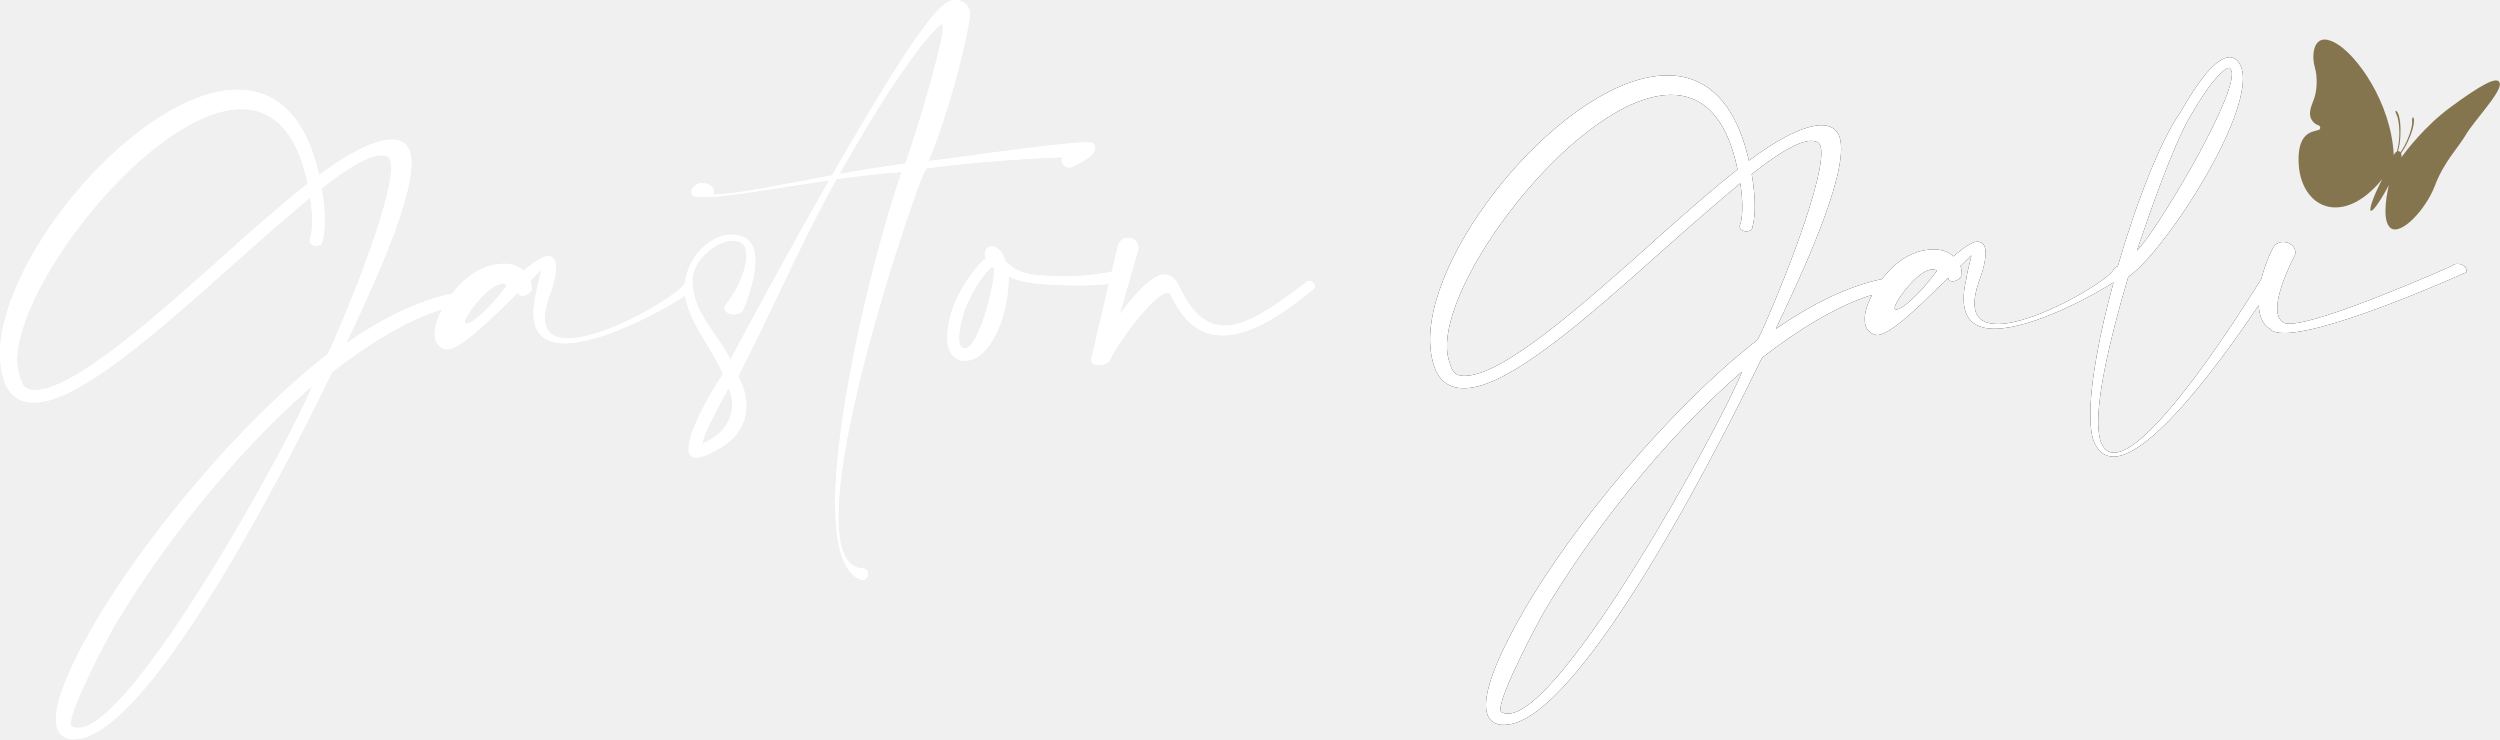
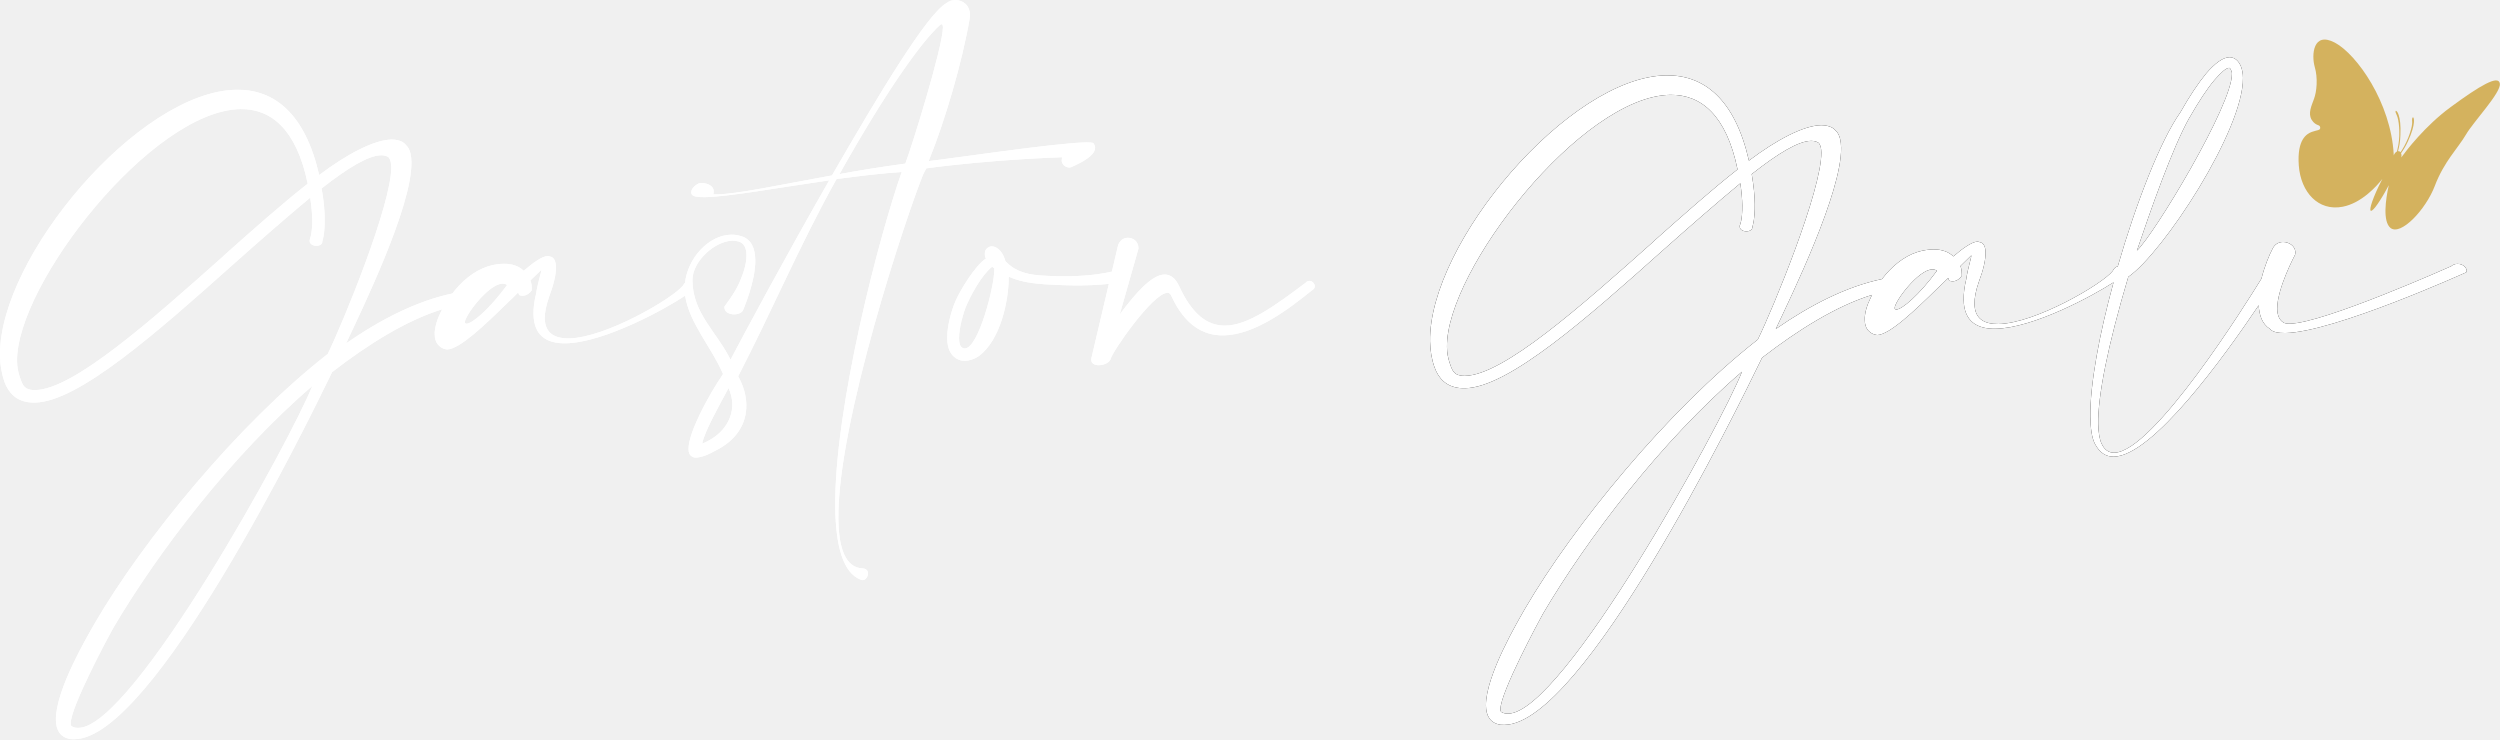
<svg xmlns="http://www.w3.org/2000/svg" id="Layer_2" data-name="Layer 2" viewBox="0 0 321.07 94.94">
  <defs>
    <style>
      .cls-1 {
        fill: #fff;
      }

      .cls-2 {
-         fill: #85754e;
+         fill: #D4B25E;
      }
    </style>
  </defs>
  <g id="Calque_1" data-name="Calque 1">
    <g>
      <g>
        <path class="cls-1" d="M136.35,20.59c0,.49.47.93,1,.92.1,0,.25-.04.39-.12.03-.04,2.91-1.15,2.9-2.41,0-.23-.08-.41-.26-.63-.14-.03-.45-.07-.9-.06-3.81.05-17.37,2.09-20.22,2.4,2.08-5.07,4.32-12.73,5.27-18.3.04-.19.04-.34.04-.48-.02-1.26-.95-1.92-1.89-1.9-.41,0-.78.12-1.11.38-2.5,1.37-8.81,11.89-14.72,22.14-6.89,1.25-12.15,2.4-14.89,2.44h-.36c.04-.16.06-.26.06-.38-.01-.88-1.09-1.09-1.6-1.09h-.11c-.45.08-1.18.64-1.18,1.21,0,.06.05.14.06.22.1.29.7.4,1.7.39,2.97-.04,9.45-1.22,15.97-2.16-5.58,9.73-10.94,19.72-12.68,23.04-1.71-3.5-4.83-5.91-4.89-10.1v-.15c.01-2.45,2.94-5.01,5.14-5.04.3,0,.56.03.77.1.75.21,1.02.88,1.03,1.77.02,1.03-.38,2.34-.95,3.61-.58,1.31-1.88,2.96-1.88,2.99v.11c.01.6.64.89,1.27.88.52,0,1.04-.24,1.15-.61,0-.04,1.58-3.62,1.54-6.36-.02-1.45-.48-2.67-1.79-3.06-.44-.14-.84-.21-1.29-.2-2.92.04-5.61,3.05-5.94,6.17-.08.08-.17.18-.25.35-1.28,1.65-9.97,6.74-14.68,6.8-1.82.02-3.06-.67-3.09-2.59,0-.75.18-1.67.57-2.79.6-1.6.89-2.87.87-3.77-.01-.81-.29-1.29-.75-1.36-.08-.03-.19-.07-.3-.07-.71,0-2,.95-3.09,1.9-.56-.56-1.43-.92-2.57-.9-.59,0-1.27.1-2,.32-1.83.58-3.42,1.95-4.59,3.49-4.5.95-9.11,3.26-13.65,6.41,2.02-4.33,8.47-17.52,8.39-23.27-.01-.86-.17-1.53-.51-1.99-.19-.23-.41-.46-.63-.6-.38-.21-.86-.32-1.42-.32-2.23.04-5.72,1.87-9.29,4.56-1.81-7.93-5.8-11.02-10.61-10.95C17.87,11.69-.17,33.05,0,45.67c.01,1.18.22,2.33.56,3.33.55,1.52,1.57,2.48,3.19,2.67.27.03.48.03.75.03,5.56-.08,15.76-9.09,25.33-17.64,3.52-3.14,6.97-6.15,10.01-8.68.17,1.14.25,2.07.26,2.82.02,1.92-.34,2.59-.33,2.63v.12c0,.41.46.62.86.62.42,0,.77-.2.77-.57v-.03s.33-.91.3-2.91c-.01-1-.11-2.26-.4-3.86,3.46-2.71,6.04-4.24,7.64-4.26.33,0,.66.06.88.21.07.03.11.08.16.15.18.26.25.63.27,1.14.06,4.79-6.22,20.06-8.16,24.02-11.61,9.06-23.69,23.93-29.85,34.47-.87,1.53-5.12,8.65-5.06,12.52.02,1.29.51,2.21,1.82,2.46.18.03.38.02.6.02,10.02-.14,29.55-39.9,33.05-47.14,4.56-3.53,9.48-6.63,14.14-8.07-.1.19-.2.38-.28.57-.37.75-.57,1.5-.65,2.1-.04.18-.04.37-.03.55,0,.52.13.97.43,1.33.27.29.57.51.97.58.08,0,.16.04.19.03,1.6-.02,4.89-3.18,7.78-6.01.62-.59.85-.78,1.35-1.32l.12.34c.15.06.3.09.45.09.4,0,.85-.23,1.18-.72v-.15c0-.2-.01-.65-.18-1.1.85-.83,1.4-1.35,1.4-1.35v.04c0,.29-.46,1.61-.67,3.02-.25,1.04-.35,1.89-.33,2.64.04,2.77,1.72,3.76,4.1,3.73,4.98-.07,12.96-4.49,15.37-6.12.52,3.52,3.46,6.71,4.87,10.07-2.03,2.99-4.46,7.6-4.43,9.63,0,.45.12.75.38.92.15.11.33.18.56.18.75-.01,1.77-.47,2.34-.81,2.91-1.38,4.18-3.58,4.14-5.97-.02-1.2-.37-2.45-1.05-3.66,4.33-8.37,7.93-16.92,12.63-25.33,2.92-.41,5.82-.73,8.38-.92-2.82,7.97-8.71,30.33-8.54,43.17.07,4.86,1,8.34,3.28,9.2.07.05.15.05.23.05.41,0,.7-.46.69-.88,0-.29-.19-.59-.67-.62-2.19-.08-3.08-2.52-3.13-6.3-.17-12.36,8.78-39.14,10.9-44.33.15-.29.29-.57.4-.75,8.44-1.15,17.46-1.43,17.46-1.43-.04.15-.08.27-.08.41M28.74,32.85c-9.39,8.36-19.33,17.19-24.23,17.25-.19,0-.37,0-.55-.04-.94-.14-1.13-.8-1.44-1.7-.19-.59-.32-1.22-.33-1.96-.14-9.87,17.34-32.23,28.7-32.39,3.97-.05,7.2,2.65,8.63,9.58-3.3,2.59-7.01,5.88-10.78,9.24M10.09,93.48c-.29,0-.56-.02-.81-.17-.15-.04-.19-.17-.2-.4-.03-2.12,5.03-11.51,5.44-12.22,5.62-9.57,15.21-22.23,25.59-31.12-2.7,6.79-22.97,43.81-30.02,43.91M59.94,41.58c-.15,0-.24-.08-.24-.19-.01-.85,3.05-4.94,4.83-4.96.22,0,.41.04.6.17-2.3,3.15-4.51,4.97-5.19,4.97M90.18,56.98c.27-1.54,2.27-5.05,3.39-7.15.3.7.47,1.38.48,2.03.03,2.17-1.36,4.11-3.87,5.12M116.29,20.98l-.08.04c-2.99.41-5.82.86-8.4,1.34,6.01-10.7,10.52-17,12.94-19.18.07-.07.15-.08.19-.07.07,0,.15.14.16.36.03,2.46-4.06,15.57-4.82,17.51" />
        <path class="cls-1" d="M136.35,20.59c0,.49.47.93,1,.92.1,0,.25-.04.39-.12.03-.04,2.91-1.15,2.9-2.41,0-.23-.08-.41-.26-.63-.14-.03-.45-.07-.9-.06-3.81.05-17.37,2.09-20.22,2.4,2.08-5.07,4.32-12.73,5.27-18.3.04-.19.04-.34.04-.48-.02-1.26-.95-1.92-1.89-1.9-.41,0-.78.12-1.11.38-2.5,1.37-8.81,11.89-14.72,22.14-6.89,1.25-12.15,2.4-14.89,2.44h-.36c.04-.16.06-.26.06-.38-.01-.88-1.09-1.09-1.6-1.09h-.11c-.45.08-1.18.64-1.18,1.21,0,.06.05.14.06.22.1.29.7.4,1.7.39,2.97-.04,9.45-1.22,15.97-2.16-5.58,9.73-10.94,19.72-12.68,23.04-1.71-3.5-4.83-5.91-4.89-10.1v-.15c.01-2.45,2.94-5.01,5.14-5.04.3,0,.56.03.77.1.75.21,1.02.88,1.03,1.77.02,1.03-.38,2.34-.95,3.61-.58,1.31-1.88,2.96-1.88,2.99v.11c.01.6.64.89,1.27.88.52,0,1.04-.24,1.15-.61,0-.04,1.58-3.62,1.54-6.36-.02-1.45-.48-2.67-1.79-3.06-.44-.14-.84-.21-1.29-.2-2.92.04-5.61,3.05-5.94,6.17-.08.08-.17.18-.25.35-1.28,1.65-9.97,6.74-14.68,6.8-1.82.02-3.06-.67-3.09-2.59,0-.75.18-1.67.57-2.79.6-1.6.89-2.87.87-3.77-.01-.81-.29-1.29-.75-1.36-.08-.03-.19-.07-.3-.07-.71,0-2,.95-3.09,1.9-.56-.56-1.43-.92-2.57-.9-.59,0-1.27.1-2,.32-1.83.58-3.42,1.95-4.59,3.49-4.5.95-9.11,3.26-13.65,6.41,2.02-4.33,8.47-17.52,8.39-23.27-.01-.86-.17-1.53-.51-1.99-.19-.23-.41-.46-.63-.6-.38-.21-.86-.32-1.42-.32-2.23.04-5.72,1.87-9.29,4.56-1.81-7.93-5.8-11.02-10.61-10.95C17.87,11.69-.17,33.05,0,45.67c.01,1.18.22,2.33.56,3.33.55,1.52,1.57,2.48,3.19,2.67.27.03.48.03.75.03,5.56-.08,15.76-9.09,25.33-17.64,3.52-3.14,6.97-6.15,10.01-8.68.17,1.14.25,2.07.26,2.82.02,1.92-.34,2.59-.33,2.63v.12c0,.41.46.62.86.62.42,0,.77-.2.77-.57v-.03s.33-.91.3-2.91c-.01-1-.11-2.26-.4-3.86,3.46-2.71,6.04-4.24,7.64-4.26.33,0,.66.06.88.21.07.03.11.08.16.15.18.26.25.63.27,1.14.06,4.79-6.22,20.06-8.16,24.02-11.61,9.06-23.69,23.93-29.85,34.47-.87,1.53-5.12,8.65-5.06,12.52.02,1.29.51,2.21,1.82,2.46.18.03.38.02.6.02,10.02-.14,29.55-39.9,33.05-47.14,4.56-3.53,9.48-6.63,14.14-8.07-.1.19-.2.38-.28.57-.37.75-.57,1.5-.65,2.1-.04.18-.04.37-.03.55,0,.52.13.97.43,1.33.27.29.57.51.97.58.08,0,.16.04.19.03,1.6-.02,4.89-3.18,7.78-6.01.62-.59.85-.78,1.35-1.32l.12.34c.15.06.3.09.45.09.4,0,.85-.23,1.18-.72v-.15c0-.2-.01-.65-.18-1.1.85-.83,1.4-1.35,1.4-1.35v.04c0,.29-.46,1.61-.67,3.02-.25,1.04-.35,1.89-.33,2.64.04,2.77,1.72,3.76,4.1,3.73,4.98-.07,12.96-4.49,15.37-6.12.52,3.52,3.46,6.71,4.87,10.07-2.03,2.99-4.46,7.6-4.43,9.63,0,.45.12.75.38.92.15.11.33.18.56.18.75-.01,1.77-.47,2.34-.81,2.91-1.38,4.18-3.58,4.14-5.97-.02-1.2-.37-2.45-1.05-3.66,4.33-8.37,7.93-16.92,12.63-25.33,2.92-.41,5.82-.73,8.38-.92-2.82,7.97-8.71,30.33-8.54,43.17.07,4.86,1,8.34,3.28,9.2.07.05.15.05.23.05.41,0,.7-.46.69-.88,0-.29-.19-.59-.67-.62-2.19-.08-3.08-2.52-3.13-6.3-.17-12.36,8.78-39.14,10.9-44.33.15-.29.29-.57.4-.75,8.44-1.15,17.46-1.43,17.46-1.43-.04.15-.08.27-.08.41ZM28.74,32.85c-9.39,8.36-19.33,17.19-24.23,17.25-.19,0-.37,0-.55-.04-.94-.14-1.13-.8-1.44-1.7-.19-.59-.32-1.22-.33-1.96-.14-9.87,17.34-32.23,28.7-32.39,3.97-.05,7.2,2.65,8.63,9.58-3.3,2.59-7.01,5.88-10.78,9.24ZM10.09,93.48c-.29,0-.56-.02-.81-.17-.15-.04-.19-.17-.2-.4-.03-2.12,5.03-11.51,5.44-12.22,5.62-9.57,15.21-22.23,25.59-31.12-2.7,6.79-22.97,43.81-30.02,43.91ZM59.94,41.58c-.15,0-.24-.08-.24-.19-.01-.85,3.05-4.94,4.83-4.96.22,0,.41.04.6.17-2.3,3.15-4.51,4.97-5.19,4.97ZM90.18,56.98c.27-1.54,2.27-5.05,3.39-7.15.3.7.47,1.38.48,2.03.03,2.17-1.36,4.11-3.87,5.12ZM116.29,20.98l-.08.04c-2.99.41-5.82.86-8.4,1.34,6.01-10.7,10.52-17,12.94-19.18.07-.07.15-.08.19-.07.07,0,.15.14.16.36.03,2.46-4.06,15.57-4.82,17.51Z" />
        <path class="cls-1" d="M168.16,36.09c-.14,0-.32.03-.47.22-3.93,2.95-7.39,5.47-10.32,5.51-2.26.03-4.25-1.38-5.95-5.1-.49-1.03-1.12-1.47-1.86-1.46-1.64.02-3.72,2.39-5.76,5.13l2.41-8.46v-.06c-.01-.87-.69-1.34-1.36-1.33-.55,0-1.12.36-1.29,1.1l-.76,3.24c-.74.18-2.61.56-5.56.6-1.04.01-2.24-.01-3.54-.1-2.49-.15-3.72-.92-4.58-1.84-.28-.99-.74-1.58-1.37-1.83-.14-.04-.25-.07-.37-.07-.21,0-.4.08-.58.22-.23.19-.32.42-.32.71,0,.15,0,.29.07.49,0,.03.04.1.08.13-1.4.92-3.36,4.16-3.93,5.51-.43,1-1.07,3.02-1.05,4.73.01,1.26.4,2.32,1.48,2.76.23.12.52.14.81.14.6,0,1.22-.24,1.74-.58,2.76-2,3.87-7.01,3.87-10.22,1.16.51,2.45.82,4.5.97,1.93.12,3.57.17,4.9.15,1.58-.02,2.72-.11,3.46-.19l-2.26,9.61v.15c0,.48.46.69.98.68.58,0,1.3-.28,1.5-.76.07-.78,5.41-8.52,7.31-8.54.22,0,.41.15.53.48,1.76,3.77,4.15,5.03,6.67,4.99,4.05-.06,8.45-3.44,11.39-5.82.22-.11.33-.31.33-.49-.01-.34-.35-.7-.72-.69M127.69,34.68c.03,2.03-2.02,10.04-3.77,10.07-.06,0-.15,0-.21-.03-.41-.14-.53-.63-.54-1.26-.02-1.42.62-3.46.84-3.98.65-1.57,2.05-4.15,3.41-5.23.07.06.16.13.27.21v.22Z" />
        <path class="cls-1" d="M168.16,36.09c-.14,0-.32.03-.47.22-3.93,2.95-7.39,5.47-10.32,5.51-2.26.03-4.25-1.38-5.95-5.1-.49-1.03-1.12-1.47-1.86-1.46-1.64.02-3.72,2.39-5.76,5.13l2.41-8.46v-.06c-.01-.87-.69-1.34-1.36-1.33-.55,0-1.12.36-1.29,1.1l-.76,3.24c-.74.18-2.61.56-5.56.6-1.04.01-2.24-.01-3.54-.1-2.49-.15-3.72-.92-4.58-1.84-.28-.99-.74-1.58-1.37-1.83-.14-.04-.25-.07-.37-.07-.21,0-.4.08-.58.22-.23.19-.32.42-.32.71,0,.15,0,.29.07.49,0,.03.04.1.08.13-1.4.92-3.36,4.16-3.93,5.51-.43,1-1.07,3.02-1.05,4.73.01,1.26.4,2.32,1.48,2.76.23.12.52.14.81.14.6,0,1.22-.24,1.74-.58,2.76-2,3.87-7.01,3.87-10.22,1.16.51,2.45.82,4.5.97,1.93.12,3.57.17,4.9.15,1.58-.02,2.72-.11,3.46-.19l-2.26,9.61v.15c0,.48.46.69.98.68.58,0,1.3-.28,1.5-.76.07-.78,5.41-8.52,7.31-8.54.22,0,.41.15.53.48,1.76,3.77,4.15,5.03,6.67,4.99,4.05-.06,8.45-3.44,11.39-5.82.22-.11.33-.31.33-.49-.01-.34-.35-.7-.72-.69ZM127.69,34.68c.03,2.03-2.02,10.04-3.77,10.07-.06,0-.15,0-.21-.03-.41-.14-.53-.63-.54-1.26-.02-1.42.62-3.46.84-3.98.65-1.57,2.05-4.15,3.41-5.23.07.06.16.13.27.21v.22Z" />
      </g>
      <g>
        <path class="cls-2" d="M299.87,5.48c2.8,1.49,7.19,7.68,7.55,14.34,0,.06,0,.1,0,.15.08-.25.25-.44.42-.52.06-.23.12-.5.17-.79.28-1.61.06-3.31-.18-3.82-.15-.33-.22-.49-.16-.58.07-.19.74.46.61,3.11-.02.82-.16,1.51-.31,2.05.03,0,.09,0,.13,0,.07.02.13.06.19.13.06-.09.12-.18.19-.28.87-1.37,1.35-3.04,1.31-3.59-.03-.36-.01-.54.08-.6.13-.14.48.72-.64,3.11-.28.6-.58,1.09-.87,1.49.07.15.08.34.03.54.65-.89,3.07-4.06,6.32-6.45,3.8-2.79,6.18-4.2,6.34-3.03.17,1.17-3.38,4.86-4.38,6.59-1.01,1.72-2.79,3.42-3.97,6.54-1.18,3.1-4.41,6.48-5.71,5.39-.98-.84-.63-3.57-.2-5.48-1.03,1.95-2.04,3.42-2.31,3.29-.27-.13.34-1.87,1.37-3.87.04-.08.08-.15.11-.22-.78,1-2.71,3.11-5.09,3.57-3.15.61-5.38-1.87-5.64-5.28-.25-3.42,1.05-4.09,1.67-4.33.63-.24,1.13-.17,1.08-.57-.05-.44-.55-.13-1.09-.97-.52-.84-.02-1.82.3-2.72.33-.89.52-2.63.08-4.11-.42-1.5-.22-4.57,2.58-3.1" />
        <path d="M315.59,33.89c-.27,0-.53.08-.81.31,0,0-16.35,7.31-20.69,7.37-.38,0-.67-.03-.86-.17-.53-.33-.76-.96-.77-1.74-.04-2.58,2.29-6.94,2.29-6.94.03-.1.03-.22.04-.33-.02-.78-.81-1.32-1.59-1.31-.55.01-1.07.27-1.36.91-.39.73-1,2.19-1.41,3.8-1.86,3.03-13.87,22.28-18.9,22.35-.68.01-1.24-.34-1.61-1.13-.28-.54-.42-1.43-.45-2.59-.05-3.6,1.23-10.04,3.86-18.86,4.46-3.07,14.82-18.88,14.73-25.56,0-.55-.1-1.04-.25-1.44-.31-.77-.81-1.18-1.43-1.21h-.04c-.84.01-1.87.76-3.01,2.09-.99,1.2-2.15,2.93-3.31,4.99-2.56,3.61-5.68,11.62-8.04,19.79-.21.02-.45.17-.66.59-1.27,1.65-9.97,6.74-14.67,6.8-1.83.02-3.05-.67-3.07-2.6-.01-.74.16-1.67.55-2.79.61-1.61.88-2.87.87-3.76,0-.82-.27-1.29-.75-1.36-.08-.03-.19-.07-.29-.07-.71.01-2.01.95-3.09,1.9-.58-.56-1.43-.91-2.58-.9-.58.01-1.26.1-1.99.32-1.84.57-3.42,1.94-4.6,3.49-4.51.95-9.11,3.27-13.64,6.41,2.03-4.31,8.47-17.51,8.39-23.27-.01-.86-.17-1.52-.5-1.99-.2-.23-.42-.46-.64-.59-.38-.21-.87-.32-1.42-.32-2.22.03-5.72,1.86-9.28,4.55-1.81-7.93-5.79-11.01-10.61-10.95-12.47.17-30.52,21.53-30.34,34.15.02,1.18.21,2.34.57,3.33.54,1.52,1.55,2.47,3.18,2.67.27.03.5.03.75.03,5.57-.08,15.76-9.09,25.33-17.65,3.52-3.13,6.97-6.14,10.02-8.67.16,1.13.24,2.07.25,2.81.03,1.93-.32,2.6-.33,2.63v.12c0,.41.46.62.86.61.42,0,.78-.2.77-.57v-.02s.33-.92.3-2.92c-.01-1-.12-2.26-.39-3.84,3.45-2.72,6.03-4.25,7.63-4.27.34,0,.67.07.89.22.08.03.12.07.15.14.19.26.26.63.27,1.13.07,4.8-6.21,20.07-8.16,24.03-11.6,9.07-23.69,23.94-29.85,34.48-.87,1.53-5.11,8.65-5.06,12.52.01,1.29.51,2.22,1.81,2.46.18.02.37.02.59.02,10.02-.14,29.55-39.9,33.06-47.15,4.56-3.52,9.47-6.62,14.13-8.07-.09.18-.2.38-.27.56-.37.75-.59,1.51-.65,2.1-.03.18-.02.37-.02.55,0,.52.11.97.41,1.33.27.29.58.51.99.58.07,0,.14.04.18.04,1.6-.02,4.89-3.19,7.78-6.02.62-.6.85-.79,1.36-1.31l.11.34c.16.06.31.09.44.09.42,0,.86-.23,1.19-.72v-.15c0-.21-.01-.65-.17-1.1.84-.83,1.39-1.36,1.39-1.36v.04c.01.29-.45,1.6-.65,3.02-.25,1.02-.34,1.88-.33,2.64.04,2.77,1.71,3.76,4.08,3.72,4.84-.07,12.51-4.23,15.17-5.96-1.81,6.58-3.03,13.09-2.98,17.23.02,1.48.18,2.7.57,3.48.61,1.18,1.43,1.69,2.43,1.68,5-.07,14.2-12.86,18.62-19.44.07,1.28.45,2.41,1.43,3.02.33.41,1.04.55,1.98.54,6.19-.08,23.2-7.78,23.23-7.79.07-.08.07-.15.07-.22,0-.38-.49-.88-1.16-.87M281.22,15.06c1.14-1.99,2.21-3.63,3.16-4.76.85-.98,1.5-1.57,1.88-1.58h.04c.06,0,.16.1.25.33.05.11.1.26.09.45.06,3.93-9.93,20.55-12.2,22.69,1.67-4.93,4.53-13.17,6.77-17.13M212.36,31.02c-9.38,8.36-19.31,17.18-24.22,17.25-.19,0-.37,0-.56-.04-.93-.14-1.13-.8-1.43-1.7-.19-.59-.31-1.22-.32-1.96-.14-9.87,17.33-32.23,28.69-32.39,3.97-.05,7.2,2.64,8.63,9.58-3.31,2.59-7.01,5.88-10.79,9.24M193.71,91.65c-.3,0-.55-.02-.81-.17-.16-.04-.2-.17-.2-.4-.03-2.12,5.04-11.51,5.44-12.22,5.62-9.57,15.19-22.22,25.58-31.12-2.69,6.79-22.96,43.81-30.01,43.91M243.55,39.75c-.16,0-.22-.08-.22-.19-.01-.85,3.05-4.94,4.83-4.96.22,0,.41.04.6.17-2.31,3.15-4.5,4.97-5.21,4.98" />
        <path class="cls-1" d="M315.59,33.89c-.27,0-.53.08-.81.31,0,0-16.35,7.31-20.69,7.37-.38,0-.67-.03-.86-.17-.53-.33-.76-.96-.77-1.74-.04-2.58,2.29-6.94,2.29-6.94.03-.1.03-.22.04-.33-.02-.78-.81-1.32-1.59-1.31-.55.01-1.07.27-1.36.91-.39.73-1,2.19-1.41,3.8-1.86,3.03-13.87,22.28-18.9,22.35-.68.01-1.24-.34-1.61-1.13-.28-.54-.42-1.43-.45-2.59-.05-3.6,1.23-10.04,3.86-18.86,4.46-3.07,14.82-18.88,14.73-25.56,0-.55-.1-1.04-.25-1.44-.31-.77-.81-1.18-1.43-1.21h-.04c-.84.01-1.87.76-3.01,2.09-.99,1.2-2.15,2.93-3.31,4.99-2.56,3.61-5.68,11.62-8.04,19.79-.21.02-.45.17-.66.59-1.27,1.65-9.97,6.74-14.67,6.8-1.83.02-3.05-.67-3.07-2.6-.01-.74.16-1.67.55-2.79.61-1.61.88-2.87.87-3.76,0-.82-.27-1.29-.75-1.36-.08-.03-.19-.07-.29-.07-.71.01-2.01.95-3.09,1.9-.58-.56-1.43-.91-2.58-.9-.58.01-1.26.1-1.99.32-1.84.57-3.42,1.94-4.6,3.49-4.51.95-9.11,3.27-13.64,6.41,2.03-4.31,8.47-17.51,8.39-23.27-.01-.86-.17-1.52-.5-1.99-.2-.23-.42-.46-.64-.59-.38-.21-.87-.32-1.42-.32-2.22.03-5.72,1.86-9.28,4.55-1.81-7.93-5.79-11.01-10.61-10.95-12.47.17-30.52,21.53-30.34,34.15.02,1.18.21,2.34.57,3.33.54,1.52,1.55,2.47,3.18,2.67.27.03.5.03.75.03,5.57-.08,15.76-9.09,25.33-17.65,3.52-3.13,6.97-6.14,10.02-8.67.16,1.13.24,2.07.25,2.81.03,1.93-.32,2.6-.33,2.63v.12c0,.41.46.62.86.61.42,0,.78-.2.77-.57v-.02s.33-.92.3-2.92c-.01-1-.12-2.26-.39-3.84,3.45-2.72,6.03-4.25,7.63-4.27.34,0,.67.07.89.22.08.03.12.07.15.14.19.26.26.63.27,1.13.07,4.8-6.21,20.07-8.16,24.03-11.6,9.07-23.69,23.94-29.85,34.48-.87,1.53-5.11,8.65-5.06,12.52.01,1.29.51,2.22,1.81,2.46.18.02.37.02.59.02,10.02-.14,29.55-39.9,33.06-47.15,4.56-3.52,9.47-6.62,14.13-8.07-.09.18-.2.38-.27.56-.37.75-.59,1.51-.65,2.1-.03.18-.02.37-.02.55,0,.52.11.97.41,1.33.27.29.58.51.99.58.07,0,.14.04.18.04,1.6-.02,4.89-3.19,7.78-6.02.62-.6.85-.79,1.36-1.31l.11.34c.16.06.31.09.44.09.42,0,.86-.23,1.19-.72v-.15c0-.21-.01-.65-.17-1.1.84-.83,1.39-1.36,1.39-1.36v.04c.01.29-.45,1.6-.65,3.02-.25,1.02-.34,1.88-.33,2.64.04,2.77,1.71,3.76,4.08,3.72,4.84-.07,12.51-4.23,15.17-5.96-1.81,6.58-3.03,13.09-2.98,17.23.02,1.48.18,2.7.57,3.48.61,1.18,1.43,1.69,2.43,1.68,5-.07,14.2-12.86,18.62-19.44.07,1.28.45,2.41,1.43,3.02.33.41,1.04.55,1.98.54,6.19-.08,23.2-7.78,23.23-7.79.07-.08.07-.15.07-.22,0-.38-.49-.88-1.16-.87ZM281.22,15.06c1.14-1.99,2.21-3.63,3.16-4.76.85-.98,1.5-1.57,1.88-1.58h.04c.06,0,.16.1.25.33.05.11.1.26.09.45.06,3.93-9.93,20.55-12.2,22.69,1.67-4.93,4.53-13.17,6.77-17.13ZM212.36,31.02c-9.38,8.36-19.31,17.18-24.22,17.25-.19,0-.37,0-.56-.04-.93-.14-1.13-.8-1.43-1.7-.19-.59-.31-1.22-.32-1.96-.14-9.87,17.33-32.23,28.69-32.39,3.97-.05,7.2,2.64,8.63,9.58-3.31,2.59-7.01,5.88-10.79,9.24ZM193.71,91.65c-.3,0-.55-.02-.81-.17-.16-.04-.2-.17-.2-.4-.03-2.12,5.04-11.51,5.44-12.22,5.62-9.57,15.19-22.22,25.58-31.12-2.69,6.79-22.96,43.81-30.01,43.91ZM243.55,39.75c-.16,0-.22-.08-.22-.19-.01-.85,3.05-4.94,4.83-4.96.22,0,.41.04.6.17-2.31,3.15-4.5,4.97-5.21,4.98Z" />
      </g>
    </g>
  </g>
</svg>
